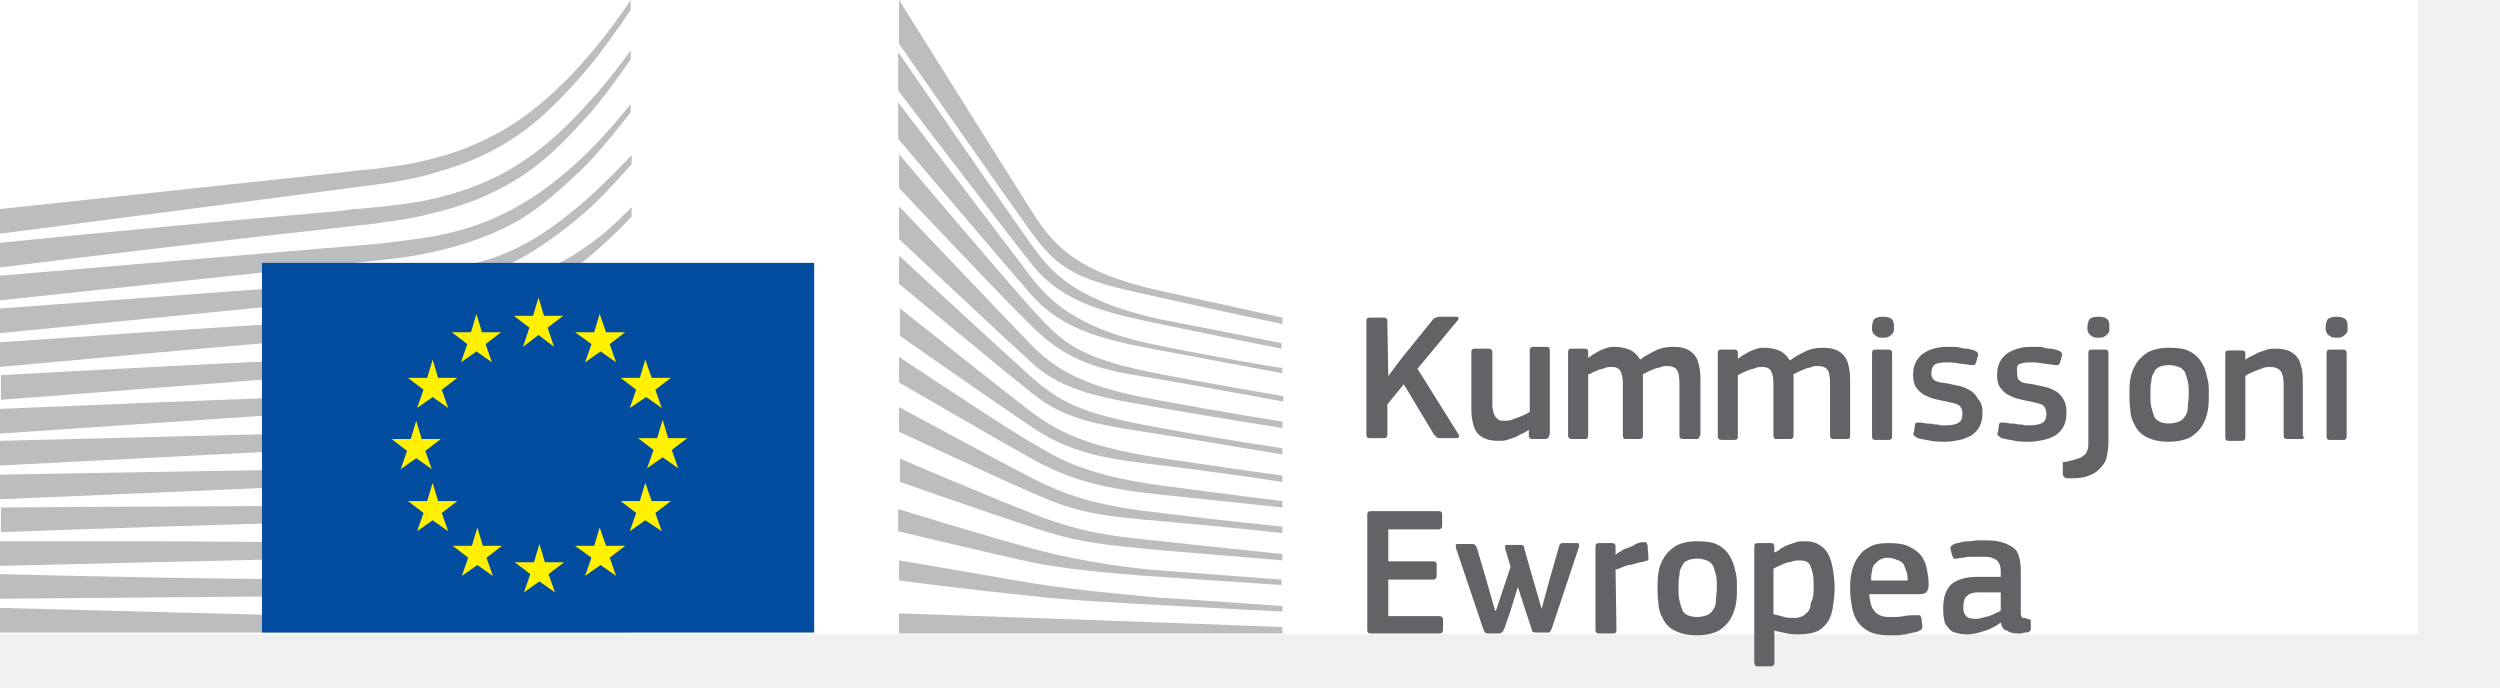
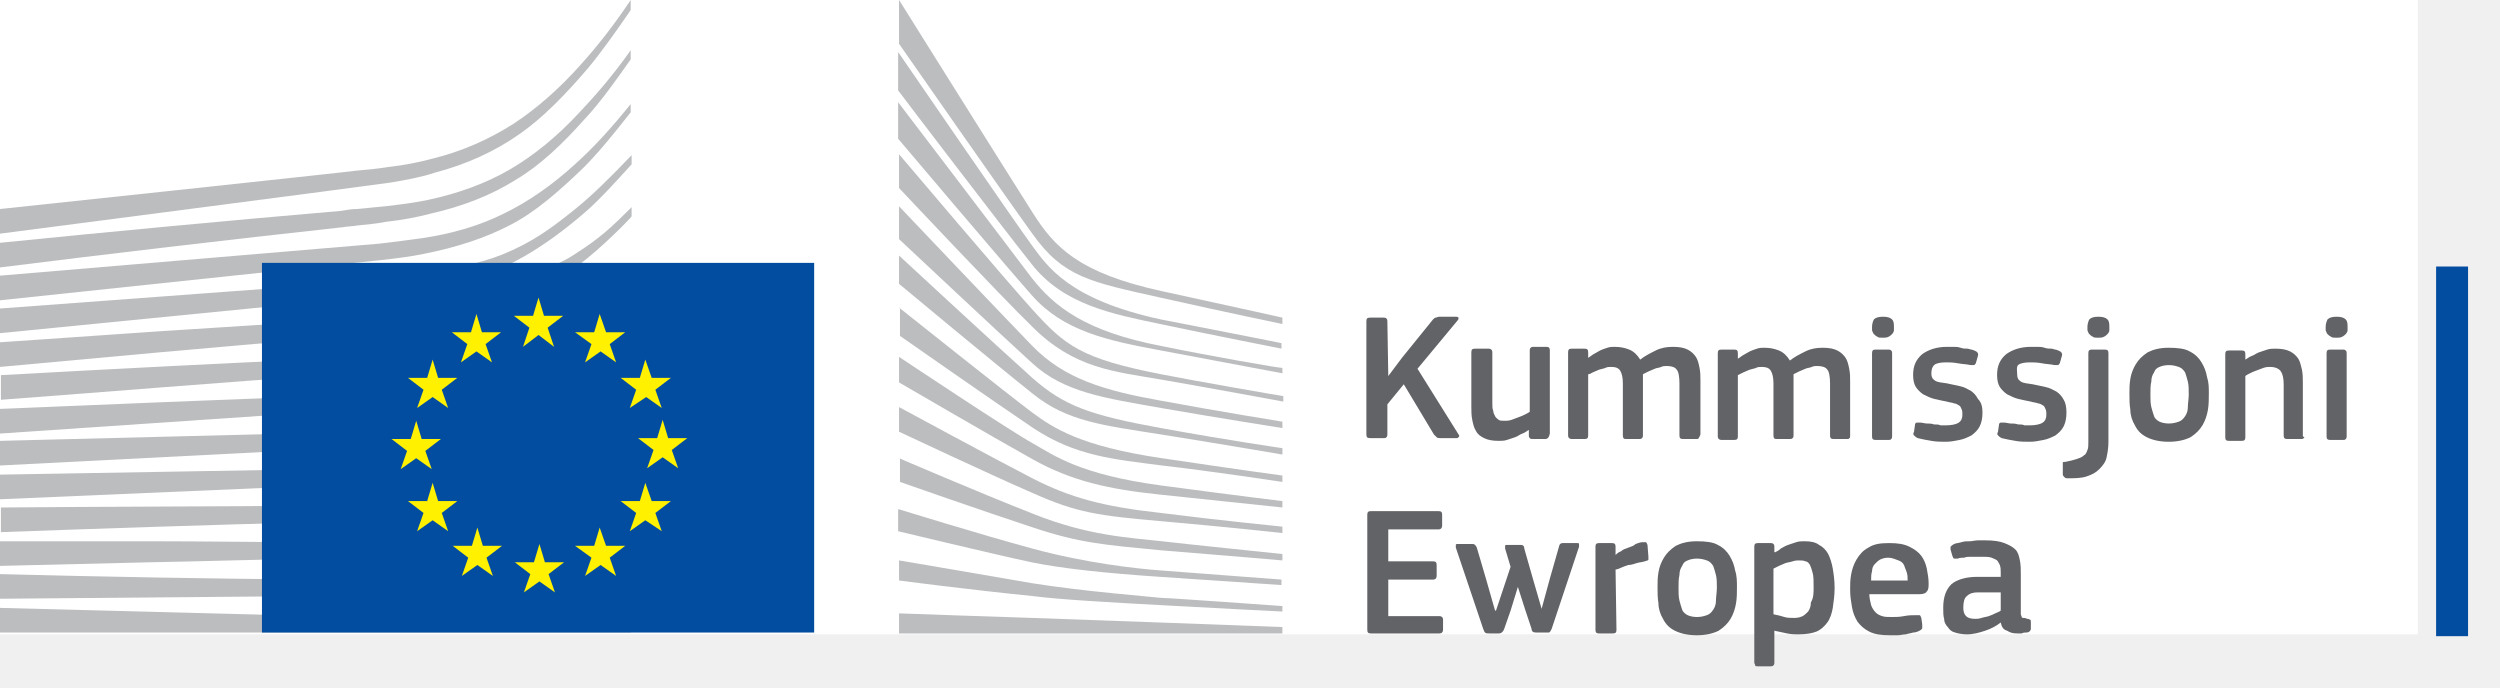
<svg xmlns="http://www.w3.org/2000/svg" version="1.1" id="Layer_1" x="0px" y="0px" viewBox="0 0 273.9 75.3" style="enable-background:new 0 0 273.9 75.3;" xml:space="preserve">
  <style type="text/css">
	.st0{fill:#FFFFFF;}
	.st1{fill:#BBBDBF;}
	.st2{fill:#034DA1;}
	.st3{fill:#FFF100;}
	.st4{fill:#626366;}
</style>
  <g>
    <path id="path-3" class="st0" d="M0,0h264.9v69.5H0V0z" />
  </g>
  <g id="Page-1">
    <g id="Version-2-menu" transform="translate(-131, -108)">
      <g id="Site-header" transform="translate(131, 108)">
        <g id="logo-copy">
          <g id="Group-20">
            <g id="Clip-39-Copy">
					</g>
            <g id="Group-18-Copy">
-               <path id="Fill-40" class="st1" d="M0,25.6c0,0,41.6-5.4,42.8-5.6c1.8-0.3,3.4-0.6,4.9-1.1c3.4-0.9,6.5-2.3,9.2-4.2        c2.6-1.8,5.1-4.4,7.5-7.2c1.5-1.8,3.2-4.2,4.7-6.4V0c-1.8,2.7-3.6,5-5.4,7c-2.4,2.7-4.9,4.9-7.5,6.6c-2.7,1.7-5.6,3-8.9,3.8        c-1.5,0.4-3,0.7-4.8,0.9c-1.2,0.2-2.3,0.3-3.5,0.4c-0.4,0.1-39,4.2-39,4.2S0,25.6,0,25.6z" />
+               <path id="Fill-40" class="st1" d="M0,25.6c0,0,41.6-5.4,42.8-5.6c1.8-0.3,3.4-0.6,4.9-1.1c3.4-0.9,6.5-2.3,9.2-4.2        c2.6-1.8,5.1-4.4,7.5-7.2c1.5-1.8,3.2-4.2,4.7-6.4V0c-1.8,2.7-3.6,5-5.4,7c-2.4,2.7-4.9,4.9-7.5,6.6c-2.7,1.7-5.6,3-8.9,3.8        c-1.5,0.4-3,0.7-4.8,0.9c-1.2,0.2-2.3,0.3-3.5,0.4c-0.4,0.1-39,4.2-39,4.2L0,25.6z" />
              <path id="Fill-41" class="st1" d="M55.8,18.6c-2.6,1.5-5.6,2.6-8.9,3.3c-1.4,0.3-3,0.5-4.7,0.7c-1,0.1-2.1,0.2-3.1,0.3        c-0.6,0-1.1,0.1-1.7,0.2C24.6,24.2,11.9,25.4,0,26.6v2.7c12-1.5,24.7-3,37.5-4.4c0.6-0.1,1.1-0.1,1.7-0.2        c1-0.1,2.1-0.2,3.1-0.4c1.8-0.2,3.4-0.5,4.9-0.9c3.5-0.8,6.6-2,9.3-3.7c2.7-1.6,5.1-3.9,7.6-6.7c1.6-1.7,3.4-4.2,5-6.5v-1        c-1.9,2.7-3.8,4.9-5.6,6.8C61,15,58.4,17.1,55.8,18.6" />
              <path id="Fill-42" class="st1" d="M63.1,17.9c-2.5,2.3-5.2,4.2-7.9,5.5c-2.6,1.3-5.6,2.2-9,2.7c-1.4,0.2-3,0.4-4.7,0.6L0,30.2        v2.7L36.9,29l4.8-0.5c1.8-0.2,3.4-0.4,4.8-0.7c3.5-0.7,6.6-1.7,9.3-3.1c2.8-1.4,5.5-3.8,8.1-6.3c1.7-1.7,3.4-3.8,5.2-6.1v-0.9        C67,14,65.1,16.1,63.1,17.9" />
              <path id="Fill-43" class="st1" d="M53.1,32c-2.4,1.4-4.2,2.1-7.7,2.5c-2.1,0.2-4.2,0.3-6.3,0.4c-1,0.1-2,0.1-3,0.2        c-6.3,0.4-12.4,0.8-18.7,1.2L0,37.5v2.7l17.5-1.6c5.7-0.5,12.2-1.1,18.7-1.6l4.7-0.4c1.8-0.1,3.3-0.3,4.7-0.5        c3.6-0.5,6.6-1.2,9.3-2.2c2.9-1.1,5.6-2.8,8.4-4.8c2.5-1.8,5.9-5.3,5.9-5.4v-1c-2.2,2.2-3.5,3.4-6,5        C60.2,29.8,55.2,30.8,53.1,32" />
              <path id="Fill-44" class="st1" d="M54,37.2c-2.6,0.8-5.6,1.3-9,1.6c-1.4,0.1-2.9,0.2-4.6,0.3l-4.6,0.2        c-11.5,0.5-23,1.1-35.7,1.8v2.7c12.1-0.9,23.9-1.9,35.8-2.7l4.6-0.3c1.8-0.1,3.3-0.2,4.7-0.4c3.5-0.4,6.6-1,9.2-1.9        c3-0.9,5.9-2.3,8.6-4.1c2-1.3,4-2.8,6.2-4.7l0,0c-2.3,2-4.5,2.4-6.7,3.8C59.7,35.1,56.8,36.3,54,37.2" />
              <path id="Fill-45" class="st1" d="M53.5,41.7c-2.6,0.6-5.5,1-9,1.3c-1.4,0.1-2.8,0.2-4.6,0.2l-4.6,0.2        C23.8,43.8,12,44.3,0,44.8v2.7c11.9-0.8,23.6-1.6,35.4-2.4l4.6-0.3c1.8-0.1,3.3-0.2,4.6-0.3c3.6-0.3,6.5-0.8,9.2-1.5        c3-0.8,6-1.9,8.7-3.4c2.1-1.1,4.3-2.5,6.5-4.2v-1.2c-2.4,1.7-4.7,3.2-7,4.3C59.4,40,56.5,41,53.5,41.7" />
              <path id="Fill-46" class="st1" d="M53.1,46.1c-2.6,0.5-5.5,0.8-9,1c-1.3,0.1-2.7,0.1-4.5,0.2L0,48.3V51l35.1-1.8l4.6-0.2        c1.8-0.1,3.2-0.2,4.6-0.3c3.5-0.3,6.4-0.7,9.1-1.2c3.1-0.6,6-1.6,8.8-2.8c2.3-1,4.5-2.1,6.9-3.6V40c-2.5,1.5-4.9,2.7-7.3,3.6        C59.1,44.7,56.1,45.6,53.1,46.1" />
              <path id="Fill-47" class="st1" d="M52.8,50.5c-4.9,0.7-9.9,0.7-14.7,0.8c-1.1,0-2.2,0-3.3,0.1L0,52v2.7l34.9-1.5        c1.1-0.1,2.2-0.1,3.3-0.1c4.9-0.2,9.9-0.4,14.8-1.2c3.1-0.5,6.1-1.2,8.9-2.2c2.3-0.8,4.7-1.8,7.2-3v-1        c-2.6,1.2-5.1,2.2-7.5,2.9C58.8,49.5,55.9,50.1,52.8,50.5" />
              <path id="Fill-48" class="st1" d="M52.6,55c-4.6,0.4-9.2,0.4-13.7,0.4c-1.4,0-2.8,0-4.2,0c-11.5,0.1-23,0.1-34.6,0.2v2.7        c11.1-0.4,22.9-0.8,34.7-1.1c1.4,0,2.8-0.1,4.2-0.1c4.5-0.1,9.2-0.2,13.8-0.7c3.2-0.3,6.1-0.9,8.9-1.6c2.4-0.6,5-1.4,7.5-2.4        v-1c-2.6,0.9-5.2,1.7-7.7,2.3C58.6,54.3,55.7,54.7,52.6,55" />
              <path id="Fill-49" class="st1" d="M52.4,59.4c-1.9,0.1-4,0.1-6.3,0.1c-0.9,0-1.8,0-2.6,0l-9-0.1c-6.1,0-12.2-0.1-17.9-0.1        L0,59.3V62l16.6-0.4c5.7-0.1,11.8-0.3,17.9-0.4l9-0.1c2.5,0,5.7-0.1,9-0.3c3.2-0.2,6.1-0.5,9-1c2.5-0.4,5.1-1,7.7-1.6v-1        c-2.7,0.6-5.3,1.1-7.9,1.5C58.5,59,55.6,59.3,52.4,59.4" />
              <path id="Fill-50" class="st1" d="M43.3,63.6l-8.9-0.1C23,63.4,11.6,63.2,0,62.9v2.7c11.1-0.1,22.8-0.2,34.4-0.3l8.9-0.1        c3-0.1,6-0.1,8.9-0.2c6.1-0.2,11.6-0.6,16.8-1.3v-0.9c-5.2,0.6-10.7,0.9-16.8,0.9C49.3,63.7,46.3,63.7,43.3,63.6" />
              <path id="Fill-51" class="st1" d="M69.1,68.4L0,66.6v2.7h69.1V68.4z" />
              <path id="Fill-52" class="st1" d="M62.9,23c-2.6,2.1-4.7,3.6-7.9,4.9c-2.8,1.1-5.8,1.6-9.2,2.1c-2.2,0.3-4.5,0.8-6.7,0.9        c-0.9,0.1-1.8,0.1-2.7,0.2L0,33.8v2.7l36.5-3.6l4.7-0.4c1.8-0.2,3.3-0.4,4.8-0.6c3.5-0.6,6.6-1.4,9.3-2.7        c2.8-1.3,5.7-3.3,8.4-5.6c1.8-1.5,3.6-3.5,5.5-5.6v-1C66.8,19.5,64.9,21.4,62.9,23" />
              <path id="Fill-53" class="st1" d="M98.5,0c0,0,12.4,19.8,14.7,23.4c2.3,3.6,4.9,6.5,14.1,8.5s13.2,2.9,13.2,2.9v0.7        c0,0-5.8-1.2-13.4-2.9s-10.6-2.2-14-7c-2.9-4-14.6-20.8-14.6-20.8V0z" />
              <path id="Fill-54" class="st1" d="M98.5,22.6c0,0,11.3,11.9,14.6,15.3c3.5,3.6,7.9,4.9,14.1,6c5.9,1.1,13.3,2.3,13.3,2.3v0.7        c0,0-7-1.1-13.3-2.2c-6.2-1.1-10.6-1.7-14.1-4.9c-3.2-2.9-14.6-13.6-14.6-13.6V22.6z" />
              <path id="Fill-55" class="st1" d="M98.5,28c0,0,10.8,10,14.6,13.4c3.5,3.1,6.4,4.1,14.1,5.5s13.3,2.2,13.3,2.2v0.7        c0,0-7-1.2-13.3-2.2s-10.3-1.4-14.1-4.5c-4.4-3.5-14.6-12-14.6-12V28z" />
              <path id="Fill-56" class="st1" d="M98.5,33.7c0,0,12.3,9.8,14.6,11.5c2.3,1.7,5.3,3.7,14.2,5c8.7,1.3,13.2,1.9,13.2,1.9v0.7        c0,0-7.9-1.2-13.2-1.8c-5.3-0.7-9.4-1-14.1-4.1c-4.6-3.1-14.6-10.1-14.6-10.1v-3.1C98.6,33.7,98.5,33.7,98.5,33.7z" />
              <path id="Fill-57" class="st1" d="M98.5,39.1c0,0,12.3,8.2,14.7,9.5c2.3,1.3,5.1,3.4,14.1,4.6c9,1.2,13.2,1.7,13.2,1.7v0.7        c0,0-7.5-0.8-13.3-1.4c-5.8-0.6-9.8-1.5-14.1-3.9c-4.3-2.4-14.6-8.4-14.6-8.4V39.1z" />
              <path id="Fill-58" class="st1" d="M98.5,44.6c0,0,10.9,5.9,14.6,7.8c4.1,2.1,7.7,3.1,14.1,3.8c6.3,0.8,13.3,1.5,13.3,1.5v0.7        c0,0-6.4-0.7-13.3-1.3c-6.8-0.6-9.2-0.9-14.1-3.1c-4.4-1.9-14.6-6.7-14.6-6.7V44.6z" />
              <path id="Fill-59" class="st1" d="M98.5,50.2c0,0,8.6,3.7,14.7,6.1c6,2.4,10.5,2.6,14.1,3c1.6,0.2,13.2,1.4,13.2,1.4v0.7        c0,0-6.9-0.6-13.2-1.1c-6.3-0.6-9-0.8-14.1-2.5c-5.2-1.7-14.6-5-14.6-5v-2.6C98.6,50.2,98.5,50.2,98.5,50.2z" />
              <path id="Fill-60" class="st1" d="M98.5,55.8c0,0,8.7,2.7,14.6,4.3s11.4,2.2,14.1,2.4s13.2,1,13.2,1v0.6c0,0-6-0.4-13.3-0.9        c-5.9-0.4-10.7-0.9-14.1-1.6c-3.8-0.8-14.6-3.4-14.6-3.4v-2.4C98.4,55.8,98.5,55.8,98.5,55.8z" />
              <path id="Fill-61" class="st1" d="M98.5,61.4c0,0,7.1,1.2,14.6,2.5c5.6,0.9,13.3,1.5,14.1,1.6c0.8,0,13.3,0.9,13.3,0.9V67        c0,0-8-0.4-13.3-0.7c-5.5-0.3-11-0.6-14.1-1c-7-0.7-14.6-1.7-14.6-1.7V61.4z" />
              <path id="Fill-62" class="st1" d="M98.5,67.2c0,0,11.2,0.4,14.6,0.5s27.4,1,27.4,1v0.7h-42V67.2z" />
              <path id="Fill-63" class="st1" d="M127.2,35c-10.2-2.2-12.5-5.9-14.2-8.2S98.4,5.7,98.4,5.7v4.2c0.5,0.7,11.5,15.1,14.6,19        c3.5,4.5,8.9,5.5,14.1,6.6c5.2,1.1,13.3,2.7,13.3,2.7v-0.6C140.5,37.6,129.8,35.5,127.2,35" />
              <path id="Fill-64" class="st1" d="M127.2,37.9c-8.3-1.6-11.7-4.3-14.2-7.5c-2.4-3.2-14.6-19.2-14.6-19.2v4        c0.5,0.6,11.6,13.7,14.6,17.1c3.5,4,8.3,5,14.2,6.1s13.3,2.5,13.3,2.5v-0.6C140.5,40.4,132,38.9,127.2,37.9" />
              <path id="Fill-65" class="st1" d="M127.2,41c-8.7-1.7-10.5-3.1-14.1-7.1c-2.3-2.5-14.1-16.4-14.6-17v3.7        c0,0,11,11.7,14.6,15.2c4.6,4.6,9,4.9,14.2,5.8c5.2,0.9,13.3,2.4,13.3,2.4v-0.6C140.5,43.4,130.7,41.7,127.2,41" />
              <path id="Fill-66" class="st2" d="M89.3,28.8H28.7v40.5h60.5V28.8H89.3z" />
              <path id="Fill-67" class="st3" d="M59.6,34.6h2.1L60,35.9l0.7,2.1L59,36.7L57.3,38l0.7-2.1l-1.7-1.3h2.1l0.6-2L59.6,34.6z" />
              <path id="Fill-68" class="st3" d="M59.7,61.6h2.1l-1.7,1.3l0.7,2l-1.7-1.2l-1.7,1.2l0.7-2l-1.7-1.3h2.1l0.6-2L59.7,61.6z" />
              <path id="Fill-69" class="st3" d="M66.4,59.8h2.1l-1.7,1.3l0.7,2l-1.7-1.2l-1.7,1.2l0.7-2L63,59.8h2.1l0.6-2L66.4,59.8z" />
              <path id="Fill-70" class="st3" d="M66.4,36.4h2.1l-1.7,1.3l0.7,2l-1.7-1.2l-1.7,1.2l0.7-2L63,36.4h2.1l0.6-2L66.4,36.4z" />
              <path id="Fill-71" class="st3" d="M71.4,41.4h2.1l-1.7,1.3l0.7,2l-1.7-1.2L69,44.7l0.7-2L68,41.4h2.1l0.6-2L71.4,41.4z" />
              <path id="Fill-72" class="st3" d="M71.4,54.9h2.1l-1.7,1.3l0.7,2L70.7,57L69,58.2l0.7-2L68,54.9h2.1l0.6-2L71.4,54.9z" />
              <path id="Fill-73" class="st3" d="M73.2,48h2.1l-1.7,1.3l0.7,2l-1.7-1.2l-1.7,1.2l0.7-2L69.9,48H72l0.6-2L73.2,48z" />
              <path id="Fill-74" class="st3" d="M52.8,36.4h2.1l-1.7,1.3l0.7,2l-1.7-1.2l-1.7,1.2l0.7-2l-1.7-1.3h2.1l0.6-2L52.8,36.4z" />
              <path id="Fill-75" class="st3" d="M48,41.4h2.1l-1.7,1.3l0.7,2l-1.7-1.2l-1.7,1.2l0.7-2l-1.7-1.3h2.1l0.6-2L48,41.4z" />
              <path id="Fill-76" class="st3" d="M46.2,48.1h2.1l-1.7,1.3l0.7,2l-1.7-1.2l-1.7,1.2l0.7-2l-1.7-1.3H45l0.6-2L46.2,48.1z" />
              <path id="Fill-77" class="st3" d="M48,54.9h2.1l-1.7,1.3l0.7,2L47.4,57l-1.7,1.2l0.7-2l-1.7-1.3h2.1l0.6-2L48,54.9z" />
              <path id="Fill-78" class="st3" d="M52.9,59.8H55l-1.7,1.3l0.7,2l-1.7-1.2l-1.7,1.2l0.7-2l-1.7-1.3h2.1l0.6-2L52.9,59.8z" />
            </g>
          </g>
        </g>
      </g>
    </g>
  </g>
  <g>
    <path class="st4" d="M152.1,41.2l1.5-2L157,35c0.1-0.1,0.2-0.2,0.3-0.2s0.2-0.1,0.4-0.1h1.8c0.1,0,0.2,0,0.3,0.1   c0,0.1,0,0.2-0.1,0.3l-4.4,5.3l4.5,7.2c0.1,0.1,0.1,0.2,0,0.3s-0.1,0.1-0.2,0.1h-1.8c-0.2,0-0.3,0-0.4-0.1   c-0.1-0.1-0.2-0.2-0.3-0.3l-3.3-5.5l-1.8,2.2v3.3c0,0.1,0,0.2-0.1,0.3s-0.1,0.1-0.3,0.1h-1.5c-0.3,0-0.4-0.1-0.4-0.4V35.2   c0-0.3,0.1-0.4,0.4-0.4h1.5c0.1,0,0.2,0,0.3,0.1s0.1,0.2,0.1,0.3L152.1,41.2L152.1,41.2z" />
    <path class="st4" d="M169.3,48.1h-1.4c-0.1,0-0.2,0-0.3-0.1s-0.1-0.2-0.1-0.3v-0.6l0,0c-0.2,0.1-0.4,0.3-0.7,0.4   c-0.3,0.1-0.5,0.3-0.8,0.4c-0.3,0.1-0.6,0.2-0.9,0.3s-0.6,0.1-0.9,0.1c-0.7,0-1.2-0.1-1.6-0.3c-0.4-0.2-0.7-0.4-0.9-0.8   c-0.2-0.3-0.3-0.7-0.4-1.2c-0.1-0.5-0.1-0.9-0.1-1.5v-5.9c0-0.3,0.1-0.4,0.4-0.4h1.5c0.2,0,0.4,0.1,0.4,0.4v5.6   c0,0.3,0,0.6,0.1,0.8c0,0.2,0.1,0.4,0.2,0.6c0.1,0.2,0.3,0.3,0.4,0.4s0.4,0.1,0.7,0.1c0.2,0,0.4,0,0.7-0.1s0.5-0.2,0.8-0.3   s0.5-0.2,0.7-0.3s0.4-0.2,0.5-0.3v-6.7c0-0.1,0-0.2,0.1-0.3s0.2-0.1,0.3-0.1h1.4c0.3,0,0.4,0.1,0.4,0.4v9.1   C169.7,48,169.5,48.1,169.3,48.1z" />
    <path class="st4" d="M186.1,48c0,0.1-0.1,0.1-0.3,0.1h-1.4c-0.3,0-0.4-0.1-0.4-0.4V42c0-0.7-0.1-1.3-0.3-1.5   c-0.2-0.3-0.6-0.4-1.1-0.4c-0.2,0-0.4,0-0.6,0.1c-0.2,0.1-0.5,0.1-0.7,0.2c-0.2,0.1-0.5,0.2-0.7,0.3s-0.4,0.2-0.6,0.3   c0,0.1,0,0.2,0,0.4s0,0.4,0,0.6v5.7c0,0.1,0,0.2-0.1,0.3s-0.2,0.1-0.3,0.1h-1.5c-0.2,0-0.3-0.1-0.3-0.4V42c0-0.6-0.1-1.1-0.3-1.4   c-0.2-0.3-0.5-0.4-1-0.4c-0.2,0-0.4,0-0.6,0.1s-0.4,0.1-0.7,0.2c-0.2,0.1-0.5,0.2-0.7,0.3S174.2,41,174,41v6.7   c0,0.3-0.1,0.4-0.4,0.4h-1.4c-0.2,0-0.4-0.1-0.4-0.4v-9.1c0-0.3,0.1-0.4,0.4-0.4h1.4c0.3,0,0.4,0.1,0.4,0.4v0.6l0,0   c0.2-0.1,0.4-0.3,0.6-0.4s0.5-0.3,0.7-0.4s0.5-0.2,0.8-0.3s0.5-0.1,0.8-0.1c0.6,0,1.1,0.1,1.6,0.3s0.9,0.6,1.2,1.1   c0.5-0.4,1.1-0.7,1.7-1c0.6-0.3,1.2-0.4,1.9-0.4s1.2,0.1,1.6,0.3c0.4,0.2,0.7,0.5,0.9,0.8s0.3,0.7,0.4,1.2c0.1,0.5,0.1,0.9,0.1,1.4   v5.9C186.2,47.9,186.1,48,186.1,48z" />
    <path class="st4" d="M202.6,48c0,0.1-0.1,0.1-0.3,0.1h-1.4c-0.3,0-0.4-0.1-0.4-0.4V42c0-0.7-0.1-1.3-0.3-1.5   c-0.2-0.3-0.6-0.4-1.1-0.4c-0.2,0-0.4,0-0.6,0.1c-0.2,0.1-0.5,0.1-0.7,0.2c-0.2,0.1-0.5,0.2-0.7,0.3s-0.4,0.2-0.6,0.3   c0,0.1,0,0.2,0,0.4s0,0.4,0,0.6v5.7c0,0.1,0,0.2-0.1,0.3s-0.2,0.1-0.3,0.1h-1.5c-0.2,0-0.3-0.1-0.3-0.4V42c0-0.6-0.1-1.1-0.3-1.4   c-0.2-0.3-0.5-0.4-1-0.4c-0.2,0-0.4,0-0.6,0.1s-0.4,0.1-0.7,0.2c-0.2,0.1-0.5,0.2-0.7,0.3s-0.4,0.2-0.6,0.3v6.7   c0,0.3-0.1,0.4-0.4,0.4h-1.4c-0.2,0-0.4-0.1-0.4-0.4v-9.1c0-0.3,0.1-0.4,0.4-0.4h1.4c0.3,0,0.4,0.1,0.4,0.4v0.6l0,0   c0.2-0.1,0.4-0.3,0.6-0.4s0.5-0.3,0.7-0.4s0.5-0.2,0.8-0.3s0.5-0.1,0.8-0.1c0.6,0,1.1,0.1,1.6,0.3s0.9,0.6,1.2,1.1   c0.5-0.4,1.1-0.7,1.7-1c0.6-0.3,1.2-0.4,1.9-0.4s1.2,0.1,1.6,0.3c0.4,0.2,0.7,0.5,0.9,0.8s0.3,0.7,0.4,1.2c0.1,0.5,0.1,0.9,0.1,1.4   v5.9C202.7,47.9,202.7,48,202.6,48z" />
    <path class="st4" d="M207.5,35.7c0,0.2,0,0.3,0,0.5c0,0.1-0.1,0.3-0.2,0.4c-0.1,0.1-0.2,0.2-0.4,0.3s-0.4,0.1-0.6,0.1   c-0.3,0-0.5,0-0.6-0.1c-0.2-0.1-0.3-0.2-0.4-0.3c-0.1-0.1-0.1-0.2-0.2-0.4c0-0.1,0-0.3,0-0.4c0-0.3,0.1-0.6,0.2-0.8   c0.2-0.2,0.5-0.3,1-0.3s0.8,0.1,1,0.3C207.4,35.1,207.5,35.3,207.5,35.7z M207.3,47.8c0,0.1,0,0.2-0.1,0.3s-0.1,0.1-0.3,0.1h-1.4   c-0.3,0-0.4-0.1-0.4-0.4v-9.1c0-0.3,0.1-0.4,0.4-0.4h1.4c0.1,0,0.2,0,0.3,0.1s0.1,0.2,0.1,0.3V47.8z" />
    <path class="st4" d="M217.2,45.2c0,0.6-0.1,1.1-0.3,1.5s-0.5,0.7-0.9,1c-0.4,0.2-0.8,0.4-1.3,0.5s-1,0.2-1.5,0.2s-1.1,0-1.6-0.1   c-0.6-0.1-1.1-0.2-1.5-0.3c-0.2-0.1-0.3-0.2-0.4-0.3s-0.1-0.2,0-0.4l0.1-0.7c0-0.2,0.1-0.3,0.2-0.3s0.2,0,0.4,0s0.5,0.1,0.7,0.1   c0.3,0,0.5,0,0.8,0.1c0.3,0,0.5,0,0.7,0.1c0.2,0,0.4,0,0.6,0c0.6,0,1.1-0.1,1.4-0.3s0.4-0.5,0.4-0.9c0-0.2,0-0.4-0.1-0.6   s-0.1-0.3-0.3-0.4s-0.3-0.2-0.5-0.2c-0.2-0.1-0.5-0.1-0.8-0.2c-0.5-0.1-1-0.2-1.4-0.3s-0.8-0.3-1.2-0.5c-0.3-0.2-0.6-0.5-0.8-0.8   s-0.3-0.8-0.3-1.3c0-1,0.3-1.7,1-2.3c0.7-0.5,1.6-0.8,2.7-0.8c0.2,0,0.4,0,0.7,0s0.5,0,0.8,0.1s0.5,0.1,0.8,0.1   c0.3,0.1,0.5,0.1,0.7,0.2c0.3,0.1,0.5,0.3,0.4,0.6l-0.2,0.7c0,0.1-0.1,0.2-0.2,0.3c-0.1,0-0.2,0-0.4,0c-0.4-0.1-0.9-0.1-1.4-0.2   s-1-0.1-1.3-0.1c-0.6,0-1.1,0.1-1.3,0.3s-0.3,0.5-0.3,0.9s0.1,0.6,0.4,0.8s0.7,0.2,1.3,0.3c0.5,0.1,0.9,0.2,1.4,0.3   s0.8,0.3,1.2,0.5c0.3,0.2,0.6,0.5,0.8,0.9C217.1,44.1,217.2,44.6,217.2,45.2z" />
    <path class="st4" d="M226.4,45.2c0,0.6-0.1,1.1-0.3,1.5s-0.5,0.7-0.9,1c-0.4,0.2-0.8,0.4-1.3,0.5s-1,0.2-1.5,0.2s-1.1,0-1.6-0.1   c-0.6-0.1-1.1-0.2-1.5-0.3c-0.2-0.1-0.3-0.2-0.4-0.3s-0.1-0.2,0-0.4l0.1-0.7c0-0.2,0.1-0.3,0.2-0.3s0.2,0,0.4,0s0.5,0.1,0.7,0.1   c0.3,0,0.5,0,0.8,0.1c0.3,0,0.5,0,0.7,0.1c0.2,0,0.4,0,0.6,0c0.6,0,1.1-0.1,1.4-0.3s0.4-0.5,0.4-0.9c0-0.2,0-0.4-0.1-0.6   s-0.1-0.3-0.3-0.4s-0.3-0.2-0.5-0.2c-0.2-0.1-0.5-0.1-0.8-0.2c-0.5-0.1-1-0.2-1.4-0.3s-0.8-0.3-1.2-0.5c-0.3-0.2-0.6-0.5-0.8-0.8   s-0.3-0.8-0.3-1.3c0-1,0.3-1.7,1-2.3c0.7-0.5,1.6-0.8,2.7-0.8c0.2,0,0.4,0,0.7,0s0.5,0,0.8,0.1s0.5,0.1,0.8,0.1   c0.3,0.1,0.5,0.1,0.7,0.2c0.3,0.1,0.5,0.3,0.4,0.6l-0.2,0.7c0,0.1-0.1,0.2-0.2,0.3c-0.1,0-0.2,0-0.4,0c-0.4-0.1-0.9-0.1-1.4-0.2   s-1-0.1-1.3-0.1c-0.6,0-1.1,0.1-1.3,0.3s-0.1,0.7-0.1,1c0,0.4,0.1,0.6,0.4,0.8s0.7,0.2,1.3,0.3c0.5,0.1,0.9,0.2,1.4,0.3   s0.8,0.3,1.2,0.5c0.3,0.2,0.6,0.5,0.8,0.9C226.3,44.1,226.4,44.6,226.4,45.2z" />
    <path class="st4" d="M231,48.4c0,0.7-0.1,1.2-0.2,1.7c-0.1,0.5-0.4,0.9-0.8,1.3s-0.8,0.6-1.4,0.8c-0.6,0.2-1.3,0.2-2.1,0.2   c-0.1,0-0.2,0-0.3-0.1S226,52.1,226,52v-1c0-0.2,0-0.3,0-0.3c0-0.1,0.1-0.1,0.3-0.1c0.5-0.1,0.9-0.2,1.2-0.3s0.6-0.2,0.8-0.4   c0.2-0.1,0.3-0.3,0.4-0.6c0.1-0.2,0.1-0.5,0.1-0.9v-9.7c0-0.3,0.1-0.4,0.4-0.4h1.4c0.3,0,0.4,0.1,0.4,0.4L231,48.4L231,48.4z    M231.1,35.7c0,0.2,0,0.3,0,0.5c0,0.1-0.1,0.3-0.2,0.4c-0.1,0.1-0.2,0.2-0.4,0.3s-0.4,0.1-0.6,0.1c-0.3,0-0.5,0-0.6-0.1   c-0.2-0.1-0.3-0.2-0.4-0.3c-0.1-0.1-0.1-0.2-0.2-0.4c0-0.1,0-0.3,0-0.4c0-0.3,0.1-0.6,0.2-0.8c0.2-0.2,0.5-0.3,1-0.3s0.8,0.1,1,0.3   C231,35.1,231.1,35.3,231.1,35.7z" />
    <path class="st4" d="M242,43.1c0,0.6,0,1.2-0.1,1.8s-0.3,1.2-0.6,1.7s-0.7,0.9-1.3,1.3c-0.6,0.3-1.4,0.5-2.4,0.5s-1.8-0.2-2.4-0.5   s-1-0.7-1.3-1.3c-0.3-0.5-0.5-1.1-0.5-1.7c-0.1-0.6-0.1-1.2-0.1-1.8c0-0.5,0-1,0.1-1.6s0.3-1.1,0.6-1.6s0.7-0.9,1.3-1.3   c0.6-0.3,1.3-0.5,2.3-0.5s1.8,0.1,2.3,0.4c0.6,0.3,1,0.7,1.3,1.2s0.5,1,0.6,1.6C242,41.9,242,42.5,242,43.1z M239.8,43.2   c0-0.5,0-1-0.1-1.4s-0.2-0.7-0.3-1c-0.2-0.3-0.4-0.5-0.7-0.6s-0.6-0.2-1.1-0.2c-0.4,0-0.8,0.1-1,0.2c-0.3,0.1-0.5,0.3-0.6,0.6   c-0.2,0.3-0.3,0.6-0.3,1c-0.1,0.4-0.1,0.9-0.1,1.4s0,1,0.1,1.4s0.2,0.7,0.3,1s0.4,0.5,0.6,0.6s0.6,0.2,1,0.2c0.5,0,0.8-0.1,1.1-0.2   c0.3-0.1,0.5-0.3,0.7-0.6s0.3-0.6,0.3-1S239.8,43.7,239.8,43.2z" />
    <path class="st4" d="M252.4,48c-0.1,0.1-0.2,0.1-0.3,0.1h-1.5c-0.3,0-0.4-0.1-0.4-0.4v-5.6c0-0.6-0.1-1.1-0.3-1.4s-0.6-0.5-1.2-0.5   c-0.2,0-0.4,0-0.7,0.1s-0.5,0.2-0.8,0.3s-0.5,0.2-0.7,0.3s-0.4,0.2-0.5,0.3v6.7c0,0.3-0.1,0.4-0.4,0.4h-1.4c-0.3,0-0.4-0.1-0.4-0.4   v-9.1c0-0.3,0.1-0.4,0.4-0.4h1.4c0.3,0,0.4,0.1,0.4,0.4v0.6l0,0l0,0c0.2-0.1,0.4-0.3,0.7-0.4c0.3-0.1,0.5-0.3,0.8-0.4   s0.6-0.2,0.9-0.3s0.6-0.1,0.9-0.1c0.7,0,1.2,0.1,1.6,0.3c0.4,0.2,0.7,0.5,0.9,0.8s0.3,0.8,0.4,1.2c0.1,0.5,0.1,0.9,0.1,1.5v5.8   C252.5,47.9,252.5,48,252.4,48z" />
    <path class="st4" d="M257.2,35.7c0,0.2,0,0.3,0,0.5c0,0.1-0.1,0.3-0.2,0.4c-0.1,0.1-0.2,0.2-0.4,0.3c-0.2,0.1-0.4,0.1-0.6,0.1   c-0.3,0-0.5,0-0.6-0.1c-0.2-0.1-0.3-0.2-0.4-0.3c-0.1-0.1-0.1-0.2-0.2-0.4c0-0.1,0-0.3,0-0.4c0-0.3,0.1-0.6,0.2-0.8   c0.2-0.2,0.5-0.3,1-0.3s0.8,0.1,1,0.3C257.1,35.1,257.2,35.3,257.2,35.7z M257.1,47.8c0,0.1,0,0.2-0.1,0.3s-0.1,0.1-0.3,0.1h-1.4   c-0.3,0-0.4-0.1-0.4-0.4v-9.1c0-0.3,0.1-0.4,0.4-0.4h1.4c0.1,0,0.2,0,0.3,0.1s0.1,0.2,0.1,0.3V47.8z" />
    <path class="st4" d="M149.8,56.4c0-0.3,0.1-0.4,0.4-0.4h7.4c0.3,0,0.4,0.1,0.4,0.4v1.2c0,0.2-0.1,0.4-0.4,0.4h-5.5v3.5h4.9   c0.3,0,0.4,0.1,0.4,0.4v1.2c0,0.2-0.1,0.4-0.4,0.4h-4.9v4h5.6c0.2,0,0.4,0.1,0.4,0.4V69c0,0.2-0.1,0.4-0.4,0.4h-7.5   c-0.3,0-0.4-0.1-0.4-0.4V56.4z" />
    <path class="st4" d="M168,63.6l0.9,3.1l0,0l0,0l0.9-3.3l1-3.5c0-0.1,0.1-0.2,0.1-0.3c0.1,0,0.1-0.1,0.3-0.1h1.6   c0.1,0,0.2,0,0.2,0.1s0,0.2,0,0.3l-3,9c-0.1,0.2-0.2,0.4-0.3,0.4s-0.2,0-0.3,0h-1.1c-0.3,0-0.5-0.1-0.5-0.4l-0.7-2.1l-0.8-2.5l0,0   l-0.8,2.6l-0.7,2c-0.1,0.3-0.3,0.5-0.6,0.5h-1c-0.2,0-0.4,0-0.5-0.1s-0.1-0.2-0.2-0.4l-3-8.9c0-0.1,0-0.2,0-0.3s0.1-0.1,0.2-0.1   h1.6c0.1,0,0.2,0,0.3,0.1s0.1,0.1,0.2,0.3l1,3.4l1,3.5h0.1l1-3l0.6-1.8l-0.6-2c0-0.1,0-0.2,0-0.3s0.1-0.1,0.2-0.1h1.5   c0.1,0,0.2,0,0.3,0.1s0.1,0.2,0.1,0.3L168,63.6z" />
    <path class="st4" d="M177.1,69c0,0.3-0.1,0.4-0.4,0.4h-1.5c-0.3,0-0.4-0.1-0.4-0.4v-9.1c0-0.3,0.1-0.4,0.4-0.4h1.4   c0.3,0,0.4,0.1,0.4,0.4v0.9l0,0c0.1-0.1,0.3-0.3,0.6-0.4c0.2-0.2,0.5-0.3,0.8-0.4c0.3-0.1,0.6-0.2,0.8-0.4c0.3-0.1,0.5-0.2,0.8-0.2   c0.1,0,0.2,0,0.3,0s0.1,0.1,0.2,0.3l0.1,1.3c0,0.1,0,0.3,0,0.3c0,0.1-0.1,0.1-0.4,0.2c-0.3,0.1-0.6,0.1-0.9,0.2s-0.6,0.2-0.9,0.2   c-0.3,0.1-0.6,0.2-0.8,0.3s-0.5,0.2-0.6,0.2L177.1,69L177.1,69z" />
    <path class="st4" d="M190.3,64.3c0,0.6,0,1.2-0.1,1.8s-0.3,1.2-0.6,1.7s-0.7,0.9-1.3,1.3c-0.6,0.3-1.4,0.5-2.4,0.5   s-1.8-0.2-2.4-0.5s-1-0.7-1.3-1.3c-0.3-0.5-0.5-1.1-0.5-1.7c-0.1-0.6-0.1-1.2-0.1-1.8c0-0.5,0-1,0.1-1.6s0.3-1.1,0.6-1.6   s0.7-0.9,1.3-1.3c0.6-0.3,1.3-0.5,2.3-0.5s1.8,0.1,2.3,0.4c0.6,0.3,1,0.7,1.3,1.2s0.5,1,0.6,1.6C190.3,63.1,190.3,63.7,190.3,64.3z    M188.1,64.4c0-0.5,0-1-0.1-1.4s-0.2-0.7-0.3-1c-0.2-0.3-0.4-0.5-0.7-0.6s-0.6-0.2-1.1-0.2c-0.4,0-0.8,0.1-1,0.2   c-0.3,0.1-0.5,0.3-0.6,0.6c-0.2,0.3-0.3,0.6-0.3,1c-0.1,0.4-0.1,0.9-0.1,1.4s0,1,0.1,1.4s0.2,0.7,0.3,1s0.4,0.5,0.6,0.6   s0.6,0.2,1,0.2c0.5,0,0.8-0.1,1.1-0.2s0.5-0.3,0.7-0.6c0.2-0.3,0.3-0.6,0.3-1S188.1,64.9,188.1,64.4z" />
    <path class="st4" d="M201,64.4c0,0.8-0.1,1.5-0.2,2.2c-0.1,0.6-0.3,1.2-0.6,1.6s-0.7,0.8-1.2,1s-1.2,0.3-2,0.3   c-0.3,0-0.7,0-1.2-0.1s-0.9-0.2-1.4-0.3l0,0v3.5c0,0.1,0,0.2-0.1,0.3S194.1,73,194,73h-1.4c-0.2,0-0.3,0-0.3-0.1s-0.1-0.2-0.1-0.3   V59.9c0-0.3,0.1-0.4,0.4-0.4h1.4c0.1,0,0.2,0,0.3,0.1s0.1,0.2,0.1,0.3v0.6h0.1c0.2-0.1,0.4-0.2,0.6-0.4c0.2-0.1,0.5-0.3,0.8-0.4   c0.3-0.1,0.6-0.2,0.9-0.3s0.6-0.1,0.9-0.1c0.7,0,1.2,0.1,1.6,0.4c0.4,0.2,0.8,0.6,1,1s0.4,1,0.5,1.6C200.9,62.9,201,63.6,201,64.4z    M198.7,64.3c0-0.6,0-1.2-0.1-1.5c-0.1-0.4-0.2-0.7-0.3-0.9s-0.3-0.4-0.5-0.4c-0.2-0.1-0.4-0.1-0.7-0.1c-0.2,0-0.4,0-0.7,0.1   s-0.5,0.1-0.8,0.2c-0.2,0.1-0.5,0.2-0.7,0.3s-0.4,0.2-0.6,0.3v5c0.5,0.1,0.9,0.2,1.2,0.3s0.7,0.1,1.1,0.1c0.4,0,0.7-0.1,0.9-0.2   s0.4-0.3,0.6-0.5c0.2-0.3,0.3-0.6,0.3-1C198.7,65.5,198.7,65,198.7,64.3z" />
    <path class="st4" d="M204.8,65c0,0.5,0.1,0.9,0.2,1.3c0.1,0.3,0.3,0.6,0.5,0.8c0.2,0.2,0.4,0.3,0.7,0.4s0.6,0.1,1.1,0.1   c0.4,0,0.8,0,1.3-0.1s0.9-0.1,1.3-0.1c0.2,0,0.3,0,0.4,0c0.1,0,0.1,0.1,0.2,0.3l0.1,0.7c0,0.1,0,0.3,0,0.4s-0.1,0.2-0.3,0.3   c-0.2,0.1-0.4,0.2-0.7,0.2c-0.3,0.1-0.5,0.1-0.8,0.2c-0.3,0-0.6,0.1-0.9,0.1c-0.3,0-0.6,0-0.8,0c-1,0-1.7-0.1-2.3-0.4   s-1-0.7-1.3-1.1c-0.3-0.5-0.5-1-0.6-1.6s-0.2-1.2-0.2-1.9c0-0.5,0-1,0.1-1.6s0.3-1.2,0.6-1.7s0.7-1,1.3-1.3   c0.6-0.4,1.3-0.5,2.3-0.5c0.9,0,1.6,0.1,2.2,0.4c0.6,0.3,1,0.6,1.3,1s0.5,0.9,0.6,1.4s0.2,1.1,0.2,1.6c0,0.4,0,0.7-0.2,0.9   c-0.1,0.2-0.4,0.3-0.8,0.3h-5.5L204.8,65L204.8,65z M206.9,61.1c-0.4,0-0.7,0.1-0.9,0.2c-0.2,0.1-0.4,0.3-0.6,0.5   c-0.2,0.2-0.3,0.5-0.3,0.8c-0.1,0.3-0.1,0.6-0.1,1h4c0-0.3,0-0.6-0.1-0.9s-0.2-0.5-0.3-0.8c-0.1-0.2-0.3-0.4-0.6-0.5   S207.3,61.1,206.9,61.1z" />
    <path class="st4" d="M219.2,68.2c-0.5,0.4-1.1,0.7-1.7,0.9c-0.6,0.2-1.3,0.4-2,0.4c-0.5,0-1-0.1-1.3-0.2c-0.4-0.1-0.6-0.3-0.8-0.6   c-0.2-0.2-0.4-0.5-0.4-0.9c-0.1-0.3-0.1-0.7-0.1-1.2c0-1.2,0.3-2,0.9-2.6c0.6-0.5,1.6-0.8,2.8-0.8h2.6v-0.5c0-0.3,0-0.5-0.1-0.8   c-0.1-0.2-0.2-0.4-0.3-0.5s-0.4-0.2-0.6-0.3c-0.3-0.1-0.6-0.1-1-0.1c-0.2,0-0.4,0-0.6,0s-0.5,0-0.7,0s-0.5,0-0.7,0.1   c-0.2,0-0.5,0-0.7,0.1c-0.2,0-0.3,0-0.4,0c-0.1,0-0.1-0.1-0.2-0.3l-0.2-0.7c0-0.1,0-0.2,0-0.3c0.1-0.1,0.2-0.2,0.4-0.3   s0.5-0.1,0.8-0.2c0.3-0.1,0.6-0.1,0.9-0.1c0.3,0,0.6-0.1,0.9-0.1c0.3,0,0.6,0,0.8,0c0.9,0,1.6,0.1,2.1,0.3s0.9,0.4,1.2,0.7   s0.4,0.7,0.5,1.2s0.1,1,0.1,1.5v3.9c0,0.2,0,0.4,0,0.5s0.1,0.2,0.1,0.3s0.1,0.1,0.2,0.1c0.1,0,0.2,0,0.4,0.1c0.1,0,0.2,0,0.3,0.1   c0.1,0,0.1,0.1,0.1,0.2v0.8c0,0.2-0.2,0.4-0.5,0.4c-0.2,0-0.3,0-0.5,0.1c-0.2,0-0.3,0-0.5,0c-0.5,0-0.8-0.1-1.1-0.3   C219.5,69,219.3,68.7,219.2,68.2L219.2,68.2z M219.1,64.9h-2.4c-0.5,0-0.9,0.1-1.2,0.4c-0.3,0.2-0.4,0.7-0.4,1.3   c0,0.4,0.1,0.7,0.3,0.9s0.5,0.3,1,0.3c0.2,0,0.4,0,0.7-0.1s0.5-0.1,0.8-0.2s0.5-0.2,0.7-0.3c0.2-0.1,0.5-0.2,0.6-0.3v-2   C219.2,64.9,219.1,64.9,219.1,64.9z" />
  </g>
+   <rect x="266.9" y="29.2" class="st2" width="3.5" height="40.5" />
</svg>
